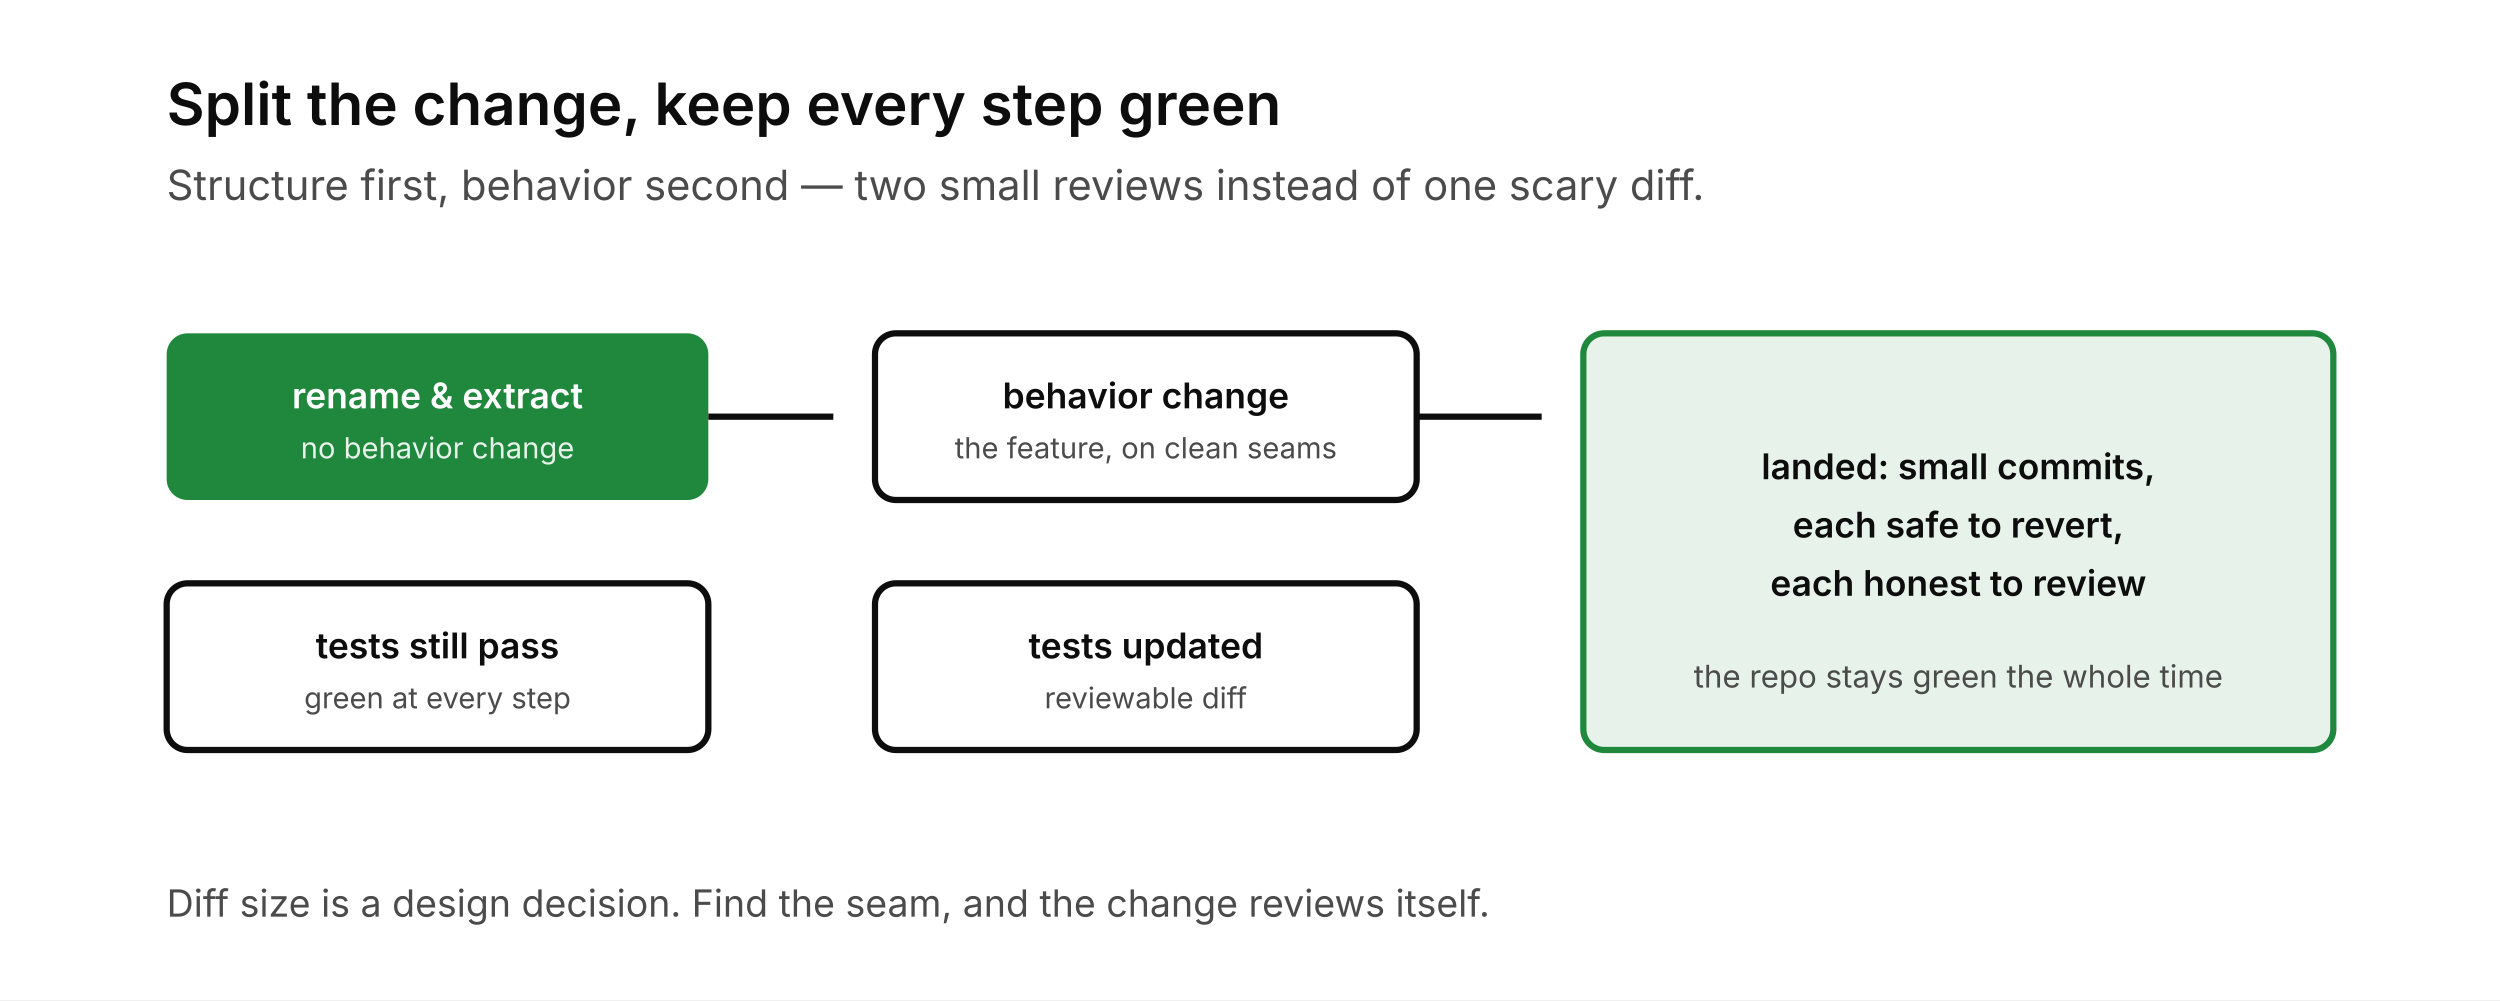
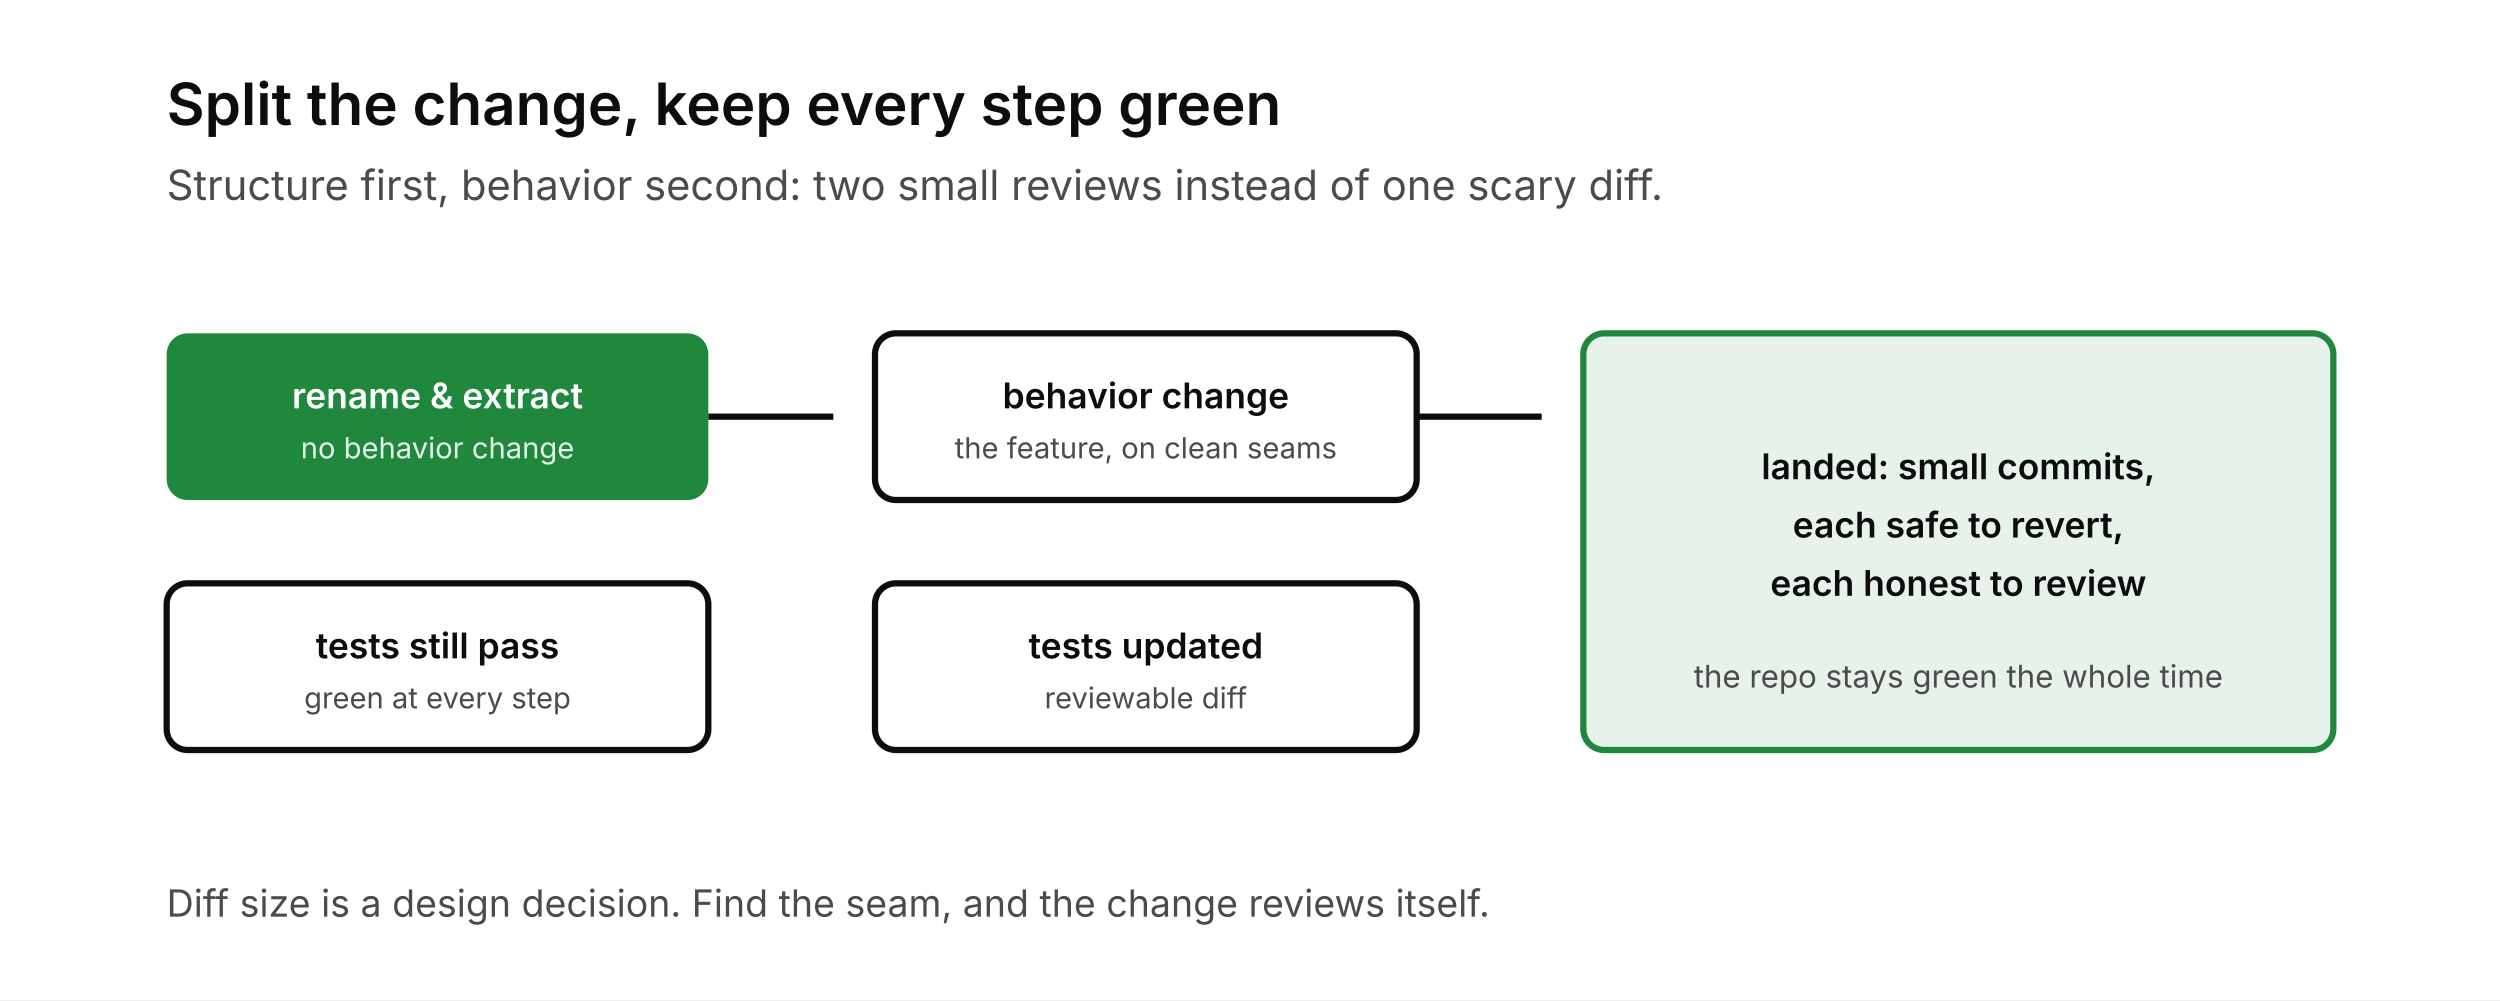
<svg xmlns="http://www.w3.org/2000/svg" width="1200" height="480" viewBox="0 0 1200 480" font-family="Inter, IBM Plex Sans, sans-serif">
  <rect width="1200" height="480" fill="#ffffff" />
  <text x="80" y="60" font-size="28" font-weight="600" fill="#0d0d0d">Split the change, keep every step green</text>
-   <text x="80" y="96" font-size="20" fill="#4b4b4b">Structure first, behavior second — two small reviews instead of one scary diff.</text>
+   <text x="80" y="96" font-size="20" fill="#4b4b4b">Structure first, behavior second: two small reviews instead of one scary diff.</text>
  <rect x="80" y="160" width="260" height="80" rx="10" fill="#1f883d" />
  <text x="210" y="196" font-size="17" font-weight="600" fill="#ffffff" text-anchor="middle">rename &amp; extract</text>
  <text x="210" y="220" font-size="14" fill="#e6f2ea" text-anchor="middle">no behavior change</text>
  <rect x="80" y="280" width="260" height="80" rx="10" fill="#ffffff" stroke="#0d0d0d" stroke-width="3" />
  <text x="210" y="316" font-size="17" font-weight="600" fill="#0d0d0d" text-anchor="middle">tests still pass</text>
  <text x="210" y="340" font-size="14" fill="#4b4b4b" text-anchor="middle">green at every step</text>
  <line x1="340" y1="200" x2="400" y2="200" stroke="#0d0d0d" stroke-width="3" />
  <rect x="420" y="160" width="260" height="80" rx="10" fill="#ffffff" stroke="#0d0d0d" stroke-width="3" />
  <text x="550" y="196" font-size="17" font-weight="600" fill="#0d0d0d" text-anchor="middle">behavior change</text>
  <text x="550" y="220" font-size="14" fill="#4b4b4b" text-anchor="middle">the feature, on clean seams</text>
  <rect x="420" y="280" width="260" height="80" rx="10" fill="#ffffff" stroke="#0d0d0d" stroke-width="3" />
  <text x="550" y="316" font-size="17" font-weight="600" fill="#0d0d0d" text-anchor="middle">tests updated</text>
  <text x="550" y="340" font-size="14" fill="#4b4b4b" text-anchor="middle">reviewable diff</text>
  <line x1="680" y1="200" x2="740" y2="200" stroke="#0d0d0d" stroke-width="3" />
  <rect x="760" y="160" width="360" height="200" rx="10" fill="#e6f2ea" stroke="#1f883d" stroke-width="3" />
  <text x="940" y="230" font-size="17" font-weight="600" fill="#0d0d0d" text-anchor="middle">landed: small commits,</text>
  <text x="940" y="258" font-size="17" font-weight="600" fill="#0d0d0d" text-anchor="middle">each safe to revert,</text>
  <text x="940" y="286" font-size="17" font-weight="600" fill="#0d0d0d" text-anchor="middle">each honest to review</text>
  <text x="940" y="330" font-size="15" fill="#4b4b4b" text-anchor="middle">the repo stays green the whole time</text>
  <text x="80" y="440" font-size="18" fill="#4b4b4b">Diff size is a design decision. Find the seam, and the change reviews itself.</text>
</svg>
